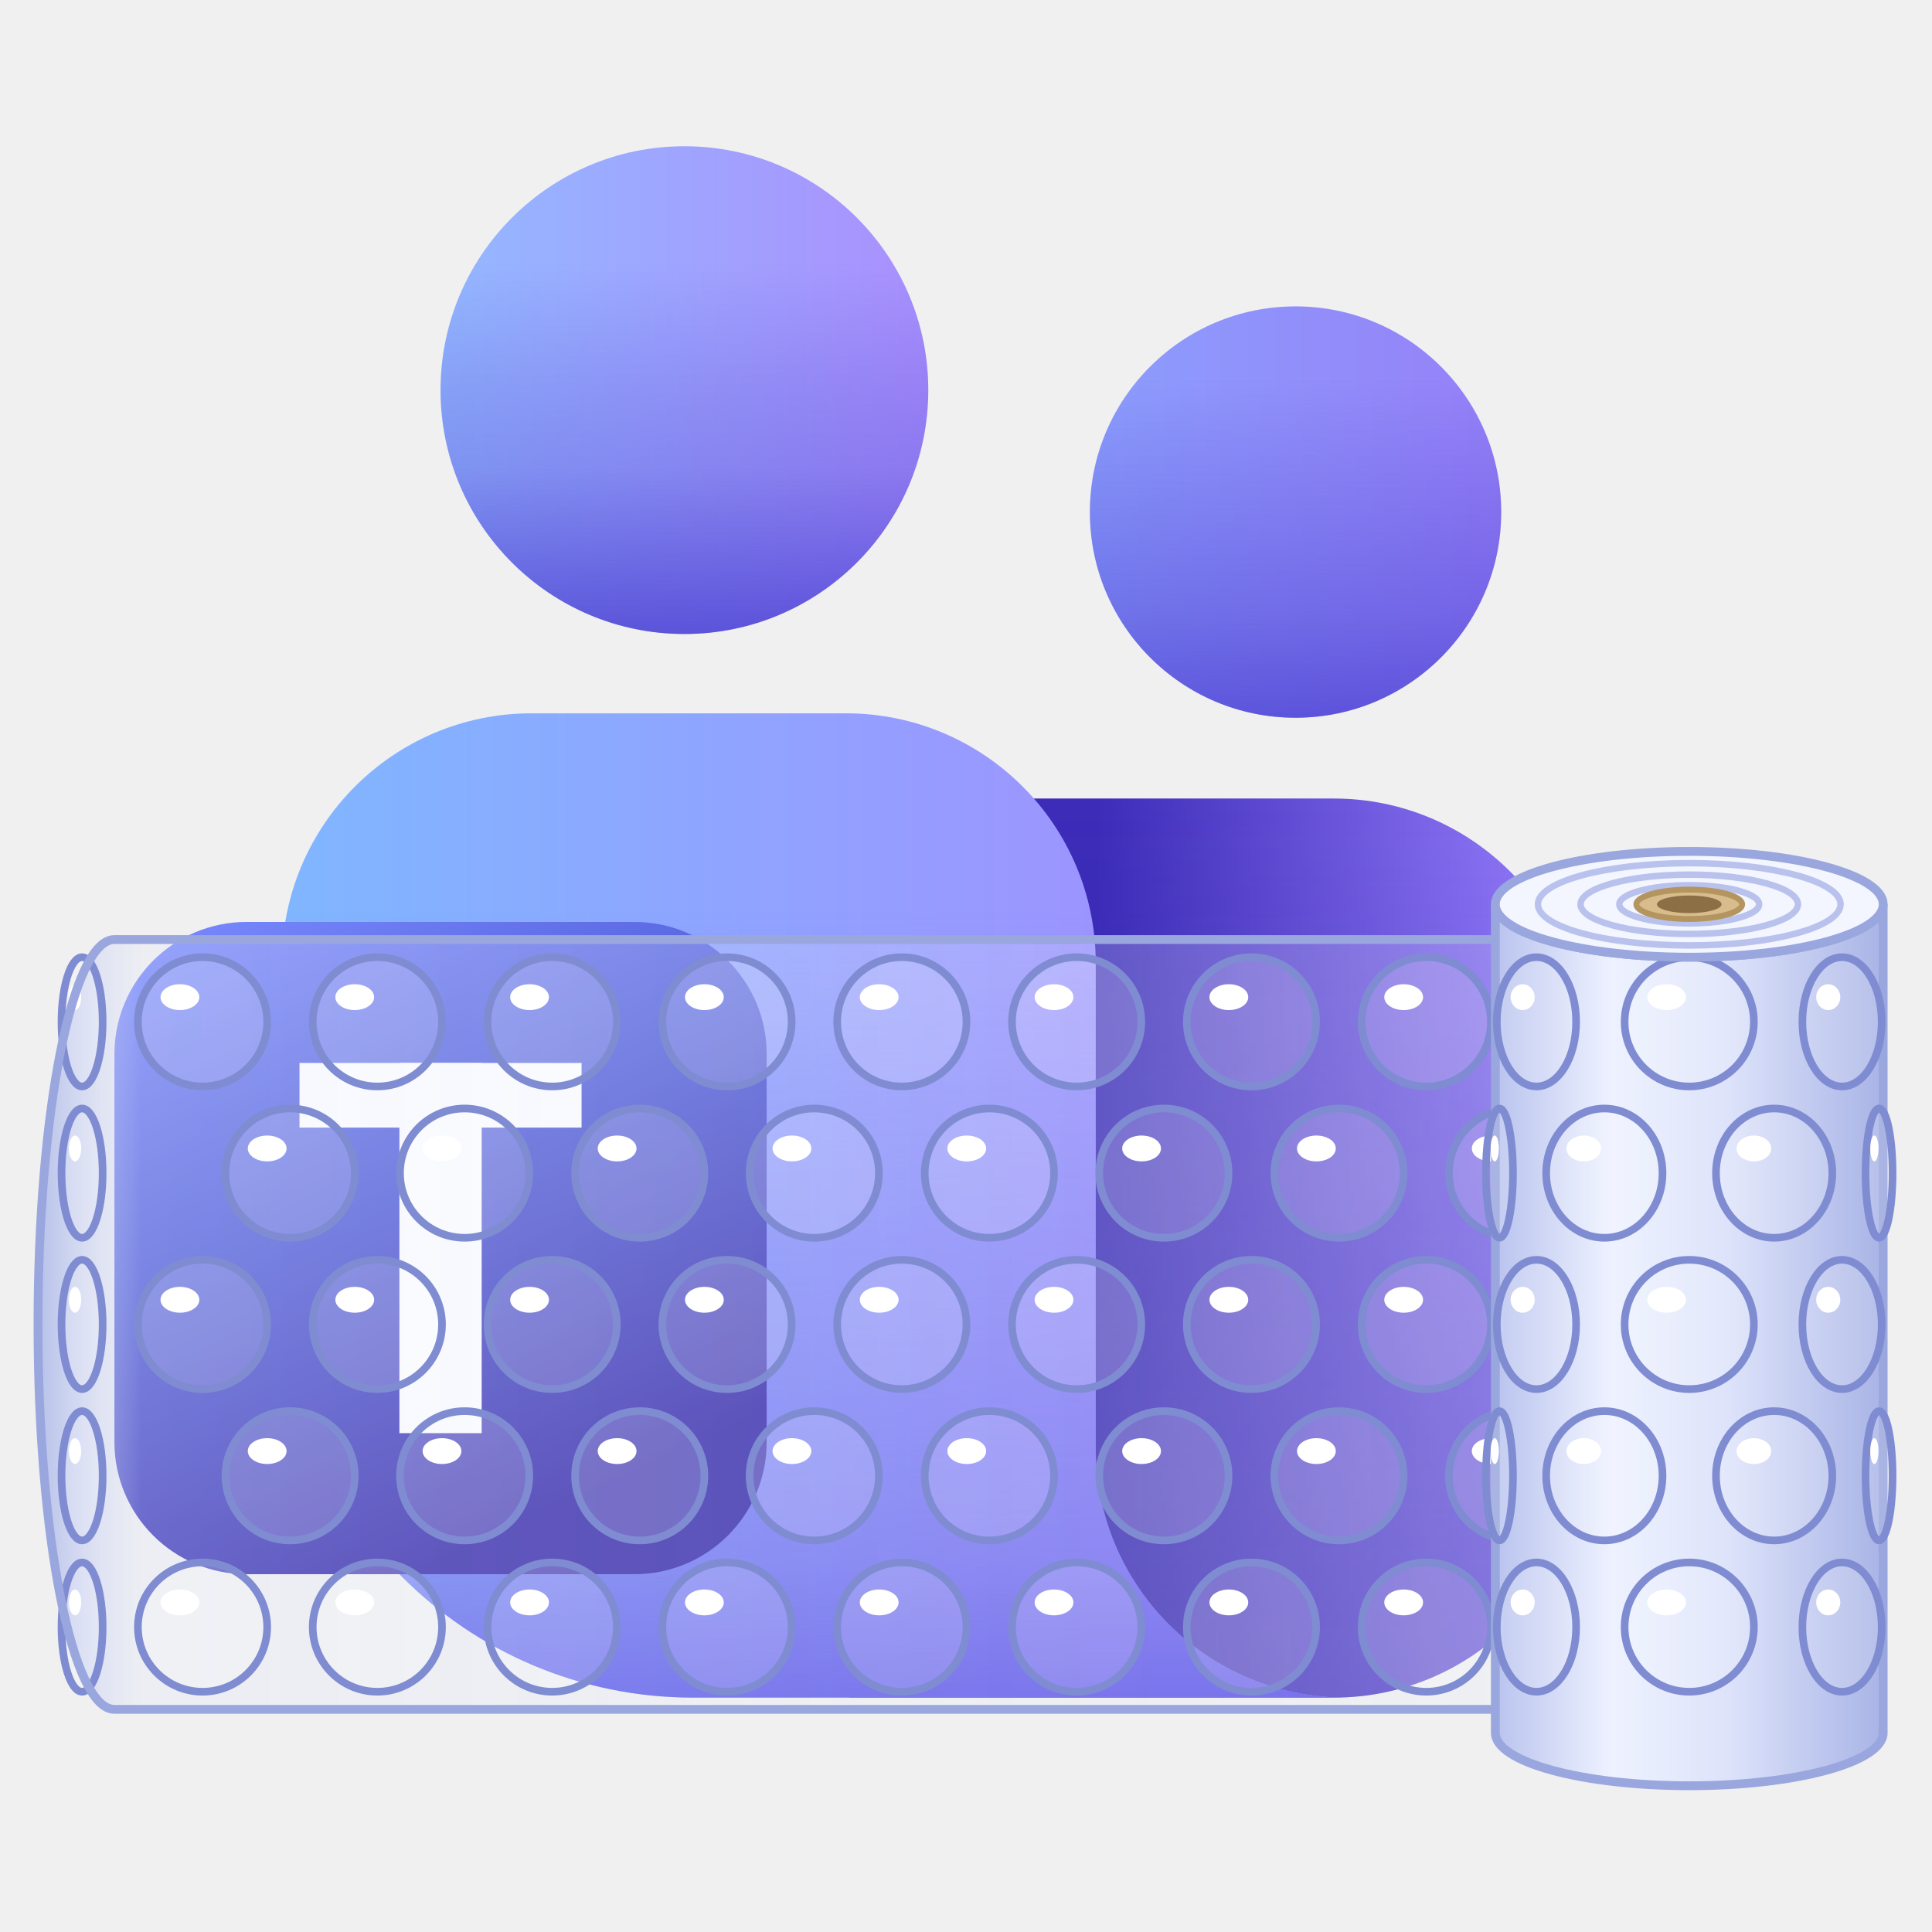
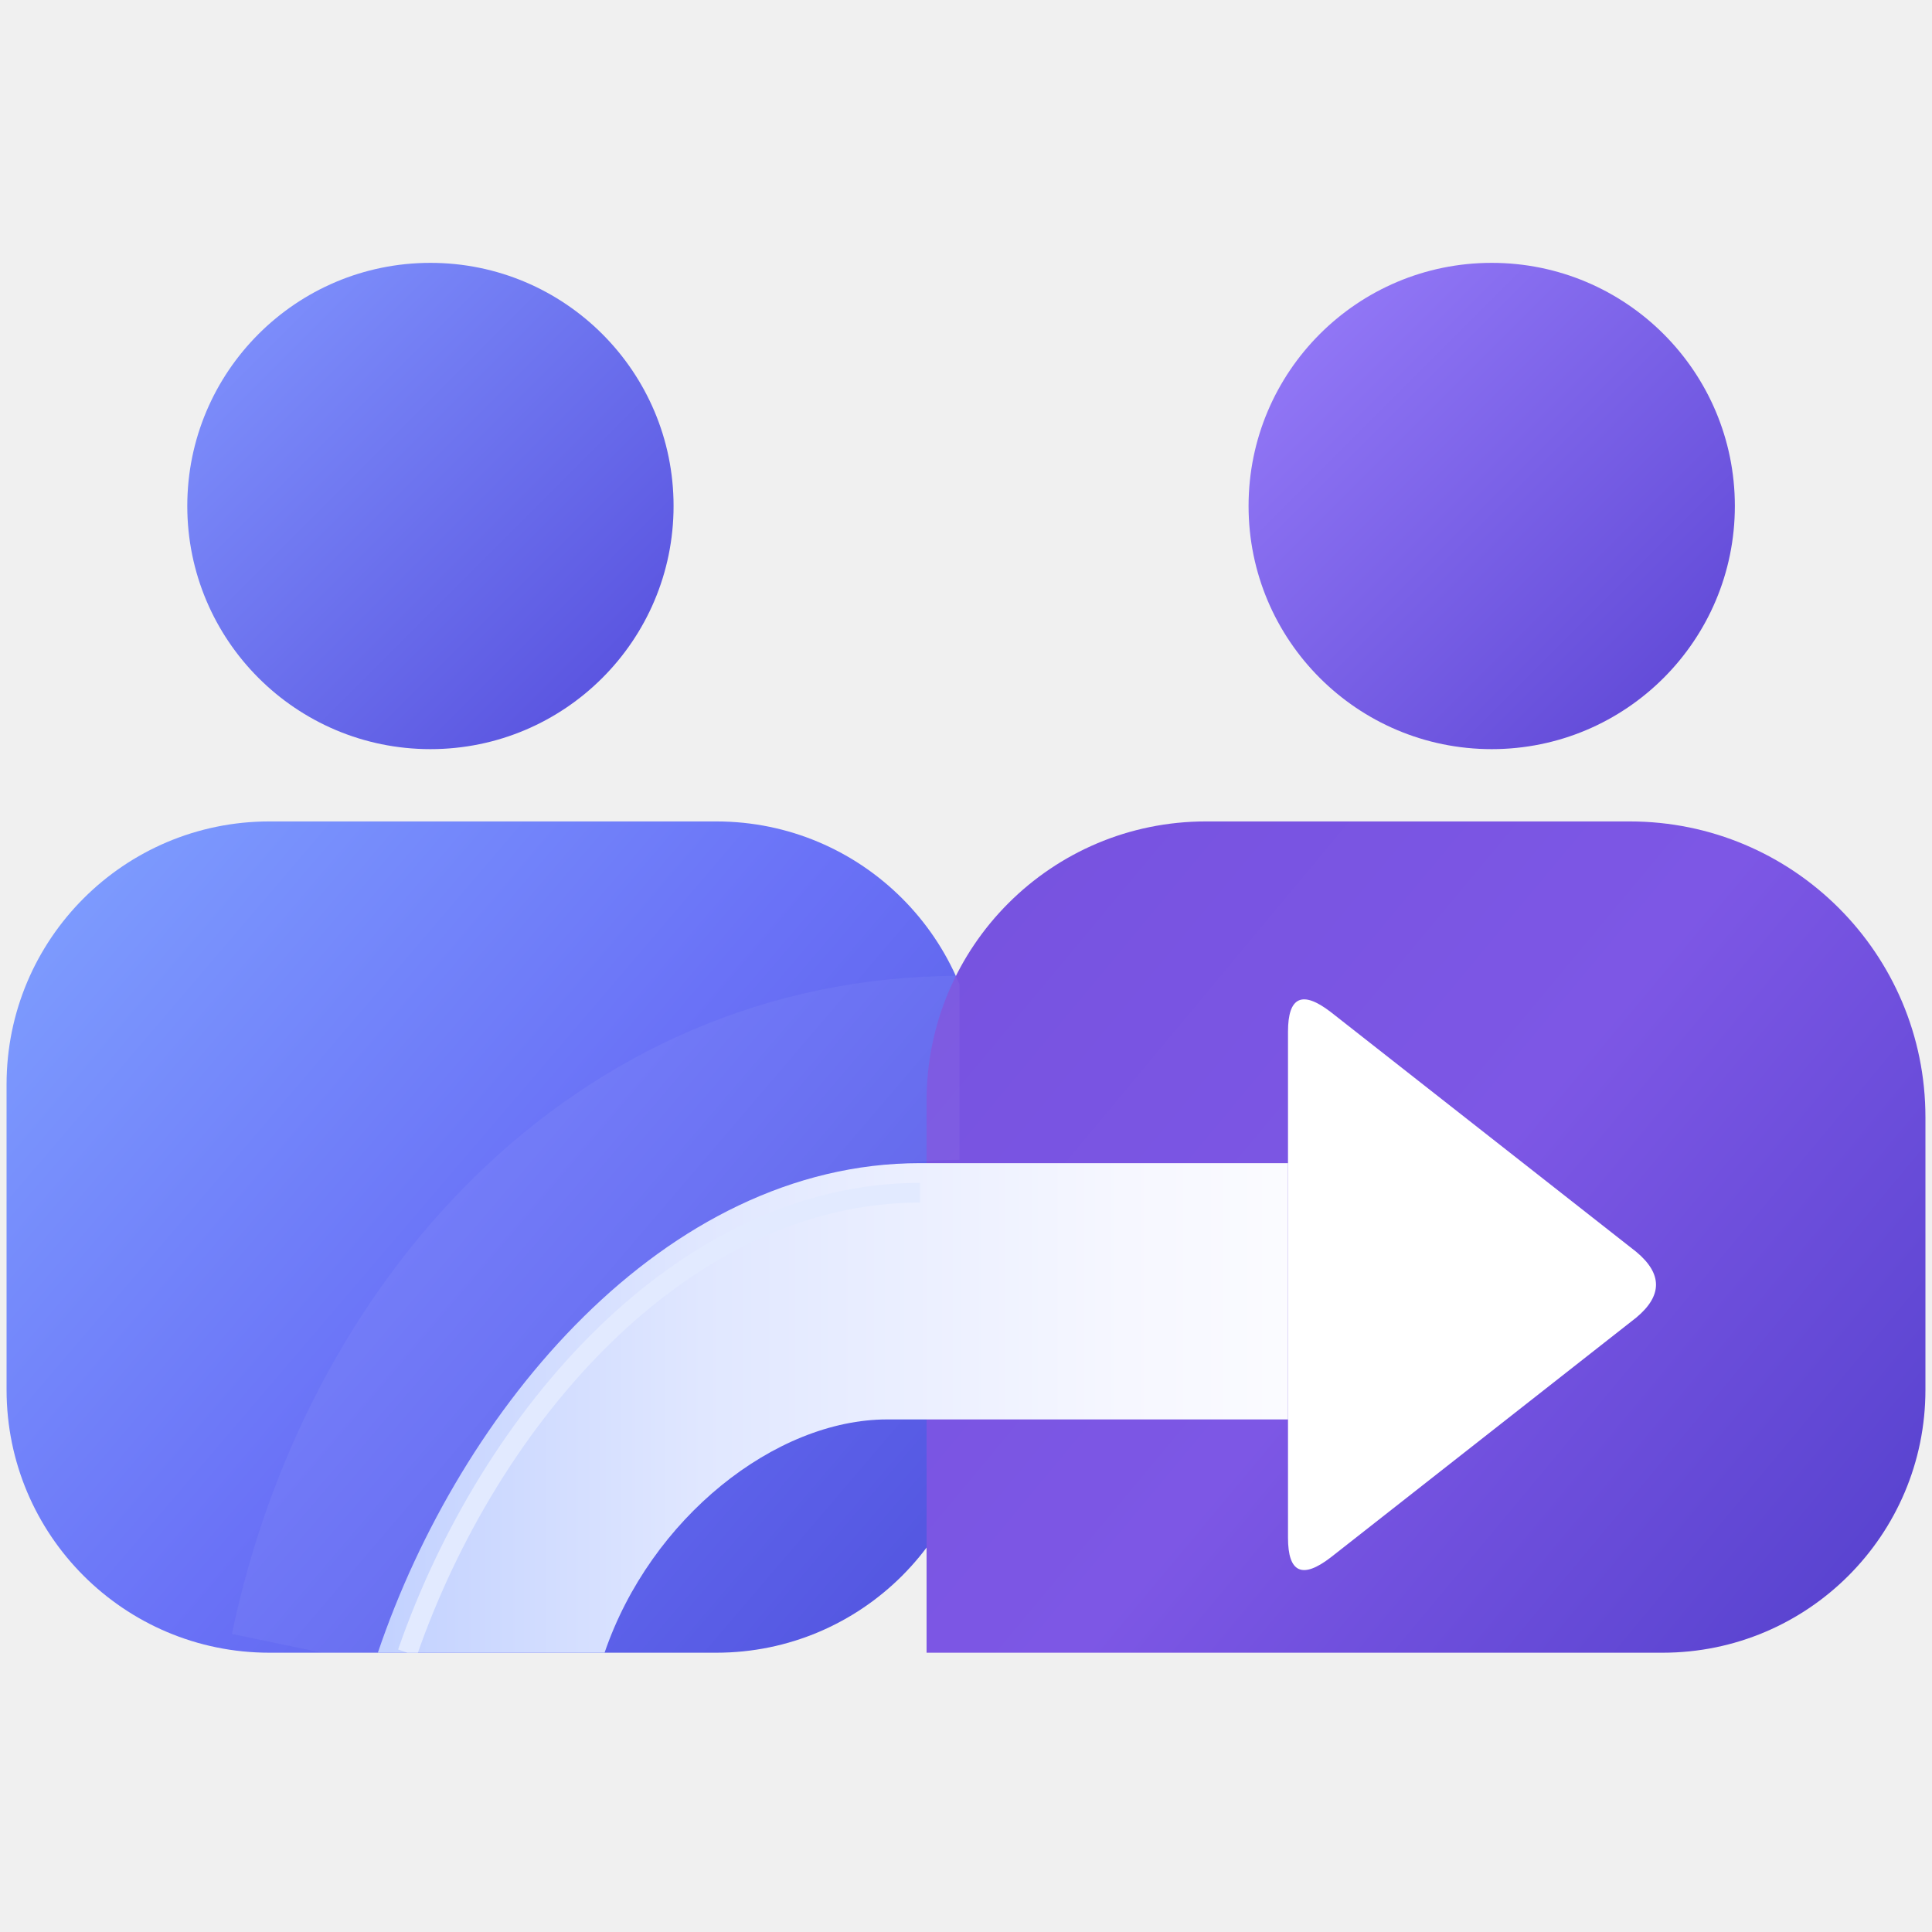
- <svg xmlns="http://www.w3.org/2000/svg" viewBox="79 78 356 356" width="356" height="356">
+ <svg xmlns="http://www.w3.org/2000/svg" viewBox="92 43 588 588" width="588" height="588">
  <defs>
-     <linearGradient id="bhBase" gradientUnits="userSpaceOnUse" x1="111" y1="0" x2="277" y2="0">
-       <stop offset="0" stop-color="#94B8FF" />
-       <stop offset="1" stop-color="#AA90FE" />
+     <linearGradient id="lhG" gradientUnits="userSpaceOnUse" x1="160" y1="134" x2="286" y2="260">
+       <stop offset="0" stop-color="#7F92FD" />
+       <stop offset="1" stop-color="#5850DE" />
    </linearGradient>
-     <linearGradient id="bhShade" gradientUnits="userSpaceOnUse" x1="0" y1="0" x2="0" y2="166">
-       <stop offset="0.24" stop-color="#4A3FD0" stop-opacity="0" />
-       <stop offset="0.5" stop-color="#4A3FD0" stop-opacity="0.2" />
-       <stop offset="0.66" stop-color="#4A3FD0" stop-opacity="0.3" />
-       <stop offset="1" stop-color="#4A3FD0" stop-opacity="0.8" />
+     <linearGradient id="rhG" gradientUnits="userSpaceOnUse" x1="483" y1="134" x2="609" y2="260">
+       <stop offset="0" stop-color="#957AF8" />
+       <stop offset="1" stop-color="#5F48D6" />
    </linearGradient>
-     <linearGradient id="shBase" gradientUnits="userSpaceOnUse" x1="332" y1="0" x2="472" y2="0">
-       <stop offset="0" stop-color="#8C9EFD" />
-       <stop offset="1" stop-color="#9680F8" />
+     <linearGradient id="lbG" gradientUnits="userSpaceOnUse" x1="94" y1="293" x2="390" y2="546">
+       <stop offset="0" stop-color="#80A2FF" />
+       <stop offset="0.5" stop-color="#6A72F7" />
+       <stop offset="1" stop-color="#5052DD" />
    </linearGradient>
-     <linearGradient id="shShade" gradientUnits="userSpaceOnUse" x1="0" y1="54" x2="0" y2="195">
-       <stop offset="0.18" stop-color="#4A3FD0" stop-opacity="0" />
-       <stop offset="0.5" stop-color="#4A3FD0" stop-opacity="0.25" />
-       <stop offset="0.75" stop-color="#4A3FD0" stop-opacity="0.45" />
-       <stop offset="1" stop-color="#4A3FD0" stop-opacity="0.75" />
+     <linearGradient id="rbG" gradientUnits="userSpaceOnUse" x1="374" y1="293" x2="678" y2="546">
+       <stop offset="0" stop-color="#7652DF" />
+       <stop offset="0.5" stop-color="#7D57E5" />
+       <stop offset="1" stop-color="#5340CC" />
    </linearGradient>
-     <linearGradient id="bbBase" gradientUnits="userSpaceOnUse" x1="57" y1="0" x2="334" y2="0">
-       <stop offset="0" stop-color="#80B6FF" />
-       <stop offset="1" stop-color="#9C95FF" />
+     <linearGradient id="arG" gradientUnits="userSpaceOnUse" x1="210" y1="0" x2="530" y2="0">
+       <stop offset="0" stop-color="#C3D2FF" />
+       <stop offset="0.3" stop-color="#E0E7FF" />
+       <stop offset="0.7" stop-color="#F6F7FF" />
+       <stop offset="1" stop-color="#FFFFFF" />
    </linearGradient>
-     <linearGradient id="bbShade" gradientUnits="userSpaceOnUse" x1="0" y1="193" x2="0" y2="528">
-       <stop offset="0.2" stop-color="#4A40E0" stop-opacity="0" />
-       <stop offset="0.62" stop-color="#4A40E0" stop-opacity="0.3" />
-       <stop offset="0.86" stop-color="#4A40E0" stop-opacity="0.5" />
-       <stop offset="1" stop-color="#4A40E0" stop-opacity="0.78" />
-     </linearGradient>
-     <linearGradient id="sbBase" gradientUnits="userSpaceOnUse" x1="334" y1="0" x2="500" y2="0">
-       <stop offset="0" stop-color="#3C2CB8" />
-       <stop offset="1" stop-color="#9A80FF" />
-     </linearGradient>
-     <linearGradient id="sbShade" gradientUnits="userSpaceOnUse" x1="0" y1="222" x2="0" y2="528">
-       <stop offset="0" stop-color="#2A1E9A" stop-opacity="0" />
-       <stop offset="1" stop-color="#2A1E9A" stop-opacity="0.38" />
-     </linearGradient>
-     <linearGradient id="tileG" gradientUnits="userSpaceOnUse" x1="0" y1="264" x2="100" y2="486">
-       <stop offset="0" stop-color="#7A8BFF" />
-       <stop offset="0.5" stop-color="#4E5AD6" />
-       <stop offset="1" stop-color="#3022A6" />
-     </linearGradient>
-     <linearGradient id="bandG" gradientUnits="userSpaceOnUse" x1="-26" y1="0" x2="478" y2="0">
-       <stop offset="0" stop-color="#B3BEEA" stop-opacity="0.95" />
-       <stop offset="0.07" stop-color="#E4E9FC" stop-opacity="0.28" />
-       <stop offset="1" stop-color="#E9EEFF" stop-opacity="0.2" />
-     </linearGradient>
-     <linearGradient id="rollG" gradientUnits="userSpaceOnUse" x1="470" y1="0" x2="602" y2="0">
-       <stop offset="0" stop-color="#B9C3EE" />
-       <stop offset="0.3" stop-color="#EEF2FF" />
-       <stop offset="0.6" stop-color="#DDE3FA" />
-       <stop offset="1" stop-color="#A9B4E6" />
-     </linearGradient>
+     <clipPath id="lb">
+       <rect x="94" y="293" width="296" height="253" rx="80" />
+     </clipPath>
+     <clipPath id="ar">
+       <path d="M207 546 C232 472 294 397 372 397 H484 V475 H362 C328 475 290 505 276 546 Z" />
+     </clipPath>
  </defs>
-   <g transform="translate(100.08 104.95) scale(0.5414)">
-     <circle cx="402" cy="124.5" r="70" fill="url(#shBase)" />
-     <circle cx="402" cy="124.5" r="70" fill="url(#shShade)" />
-     <path d="M250 222 H415 A85 85 0 0 1 500 307 V443 A85 85 0 0 1 415 528 H250 Z" fill="url(#sbBase)" />
-     <path d="M250 222 H415 A85 85 0 0 1 500 307 V443 A85 85 0 0 1 415 528 H250 Z" fill="url(#sbShade)" />
-     <circle cx="194" cy="83" r="83" fill="url(#bhBase)" />
-     <circle cx="194" cy="83" r="83" fill="url(#bhShade)" />
-     <path d="M142 193 H249 A85 85 0 0 1 334 278 V443 A85 85 0 0 0 419 528 H197 A140 140 0 0 1 57 388 V278 A85 85 0 0 1 142 193 Z" fill="url(#bbBase)" />
-     <path d="M142 193 H249 A85 85 0 0 1 334 278 V443 A85 85 0 0 0 419 528 H197 A140 140 0 0 1 57 388 V278 A85 85 0 0 1 142 193 Z" fill="url(#bbShade)" />
-     <rect x="0" y="264" width="222" height="222" rx="45" fill="url(#tileG)" />
-     <rect x="63" y="312" width="96" height="22" fill="#FFFFFF" />
-     <rect x="97" y="312" width="28" height="126" fill="#FFFFFF" />
-     <path d="M0 270 H478 V532 H0 A26 131.0 0 0 1 0 270 Z" fill="url(#bandG)" />
-     <ellipse cx="30.0" cy="298.0" rx="22.0" ry="22" fill="#FFFFFF" fill-opacity="0.16" stroke="#7F8CD2" stroke-width="2.6" />
-     <ellipse cx="22.3" cy="289.6" rx="6.6" ry="4.4" fill="#FFFFFF" />
-     <ellipse cx="89.5" cy="298.0" rx="22.0" ry="22" fill="#FFFFFF" fill-opacity="0.16" stroke="#7F8CD2" stroke-width="2.6" />
-     <ellipse cx="81.8" cy="289.6" rx="6.6" ry="4.4" fill="#FFFFFF" />
-     <ellipse cx="149.0" cy="298.0" rx="22.0" ry="22" fill="#FFFFFF" fill-opacity="0.16" stroke="#7F8CD2" stroke-width="2.6" />
-     <ellipse cx="141.3" cy="289.6" rx="6.6" ry="4.4" fill="#FFFFFF" />
-     <ellipse cx="208.5" cy="298.0" rx="22.0" ry="22" fill="#FFFFFF" fill-opacity="0.16" stroke="#7F8CD2" stroke-width="2.6" />
-     <ellipse cx="200.8" cy="289.6" rx="6.6" ry="4.4" fill="#FFFFFF" />
-     <ellipse cx="268.0" cy="298.0" rx="22.0" ry="22" fill="#FFFFFF" fill-opacity="0.16" stroke="#7F8CD2" stroke-width="2.6" />
-     <ellipse cx="260.3" cy="289.6" rx="6.6" ry="4.4" fill="#FFFFFF" />
-     <ellipse cx="327.5" cy="298.0" rx="22.0" ry="22" fill="#FFFFFF" fill-opacity="0.16" stroke="#7F8CD2" stroke-width="2.6" />
-     <ellipse cx="319.8" cy="289.6" rx="6.6" ry="4.4" fill="#FFFFFF" />
-     <ellipse cx="387.0" cy="298.0" rx="22.0" ry="22" fill="#FFFFFF" fill-opacity="0.16" stroke="#7F8CD2" stroke-width="2.6" />
-     <ellipse cx="379.3" cy="289.6" rx="6.6" ry="4.4" fill="#FFFFFF" />
-     <ellipse cx="446.5" cy="298.0" rx="22.0" ry="22" fill="#FFFFFF" fill-opacity="0.16" stroke="#7F8CD2" stroke-width="2.6" />
-     <ellipse cx="438.8" cy="289.6" rx="6.6" ry="4.4" fill="#FFFFFF" />
-     <ellipse cx="-11.0" cy="298.0" rx="7.0" ry="22" fill="#FFFFFF" fill-opacity="0.16" stroke="#7F8CD2" stroke-width="2.6" />
-     <ellipse cx="-13.4" cy="289.6" rx="2.1" ry="4.4" fill="#FFFFFF" />
-     <ellipse cx="59.8" cy="349.5" rx="22.0" ry="22" fill="#FFFFFF" fill-opacity="0.16" stroke="#7F8CD2" stroke-width="2.6" />
-     <ellipse cx="52.0" cy="341.1" rx="6.6" ry="4.4" fill="#FFFFFF" />
-     <ellipse cx="119.2" cy="349.5" rx="22.0" ry="22" fill="#FFFFFF" fill-opacity="0.16" stroke="#7F8CD2" stroke-width="2.6" />
-     <ellipse cx="111.5" cy="341.1" rx="6.6" ry="4.4" fill="#FFFFFF" />
-     <ellipse cx="178.8" cy="349.5" rx="22.0" ry="22" fill="#FFFFFF" fill-opacity="0.16" stroke="#7F8CD2" stroke-width="2.6" />
-     <ellipse cx="171.1" cy="341.1" rx="6.6" ry="4.4" fill="#FFFFFF" />
-     <ellipse cx="238.2" cy="349.5" rx="22.0" ry="22" fill="#FFFFFF" fill-opacity="0.16" stroke="#7F8CD2" stroke-width="2.6" />
-     <ellipse cx="230.6" cy="341.1" rx="6.6" ry="4.4" fill="#FFFFFF" />
-     <ellipse cx="297.8" cy="349.5" rx="22.0" ry="22" fill="#FFFFFF" fill-opacity="0.16" stroke="#7F8CD2" stroke-width="2.6" />
-     <ellipse cx="290.1" cy="341.1" rx="6.6" ry="4.4" fill="#FFFFFF" />
-     <ellipse cx="357.2" cy="349.5" rx="22.0" ry="22" fill="#FFFFFF" fill-opacity="0.16" stroke="#7F8CD2" stroke-width="2.6" />
-     <ellipse cx="349.6" cy="341.1" rx="6.6" ry="4.4" fill="#FFFFFF" />
-     <ellipse cx="416.8" cy="349.5" rx="22.0" ry="22" fill="#FFFFFF" fill-opacity="0.16" stroke="#7F8CD2" stroke-width="2.6" />
-     <ellipse cx="409.1" cy="341.1" rx="6.6" ry="4.4" fill="#FFFFFF" />
-     <ellipse cx="476.2" cy="349.5" rx="22.0" ry="22" fill="#FFFFFF" fill-opacity="0.16" stroke="#7F8CD2" stroke-width="2.6" />
-     <ellipse cx="468.6" cy="341.1" rx="6.6" ry="4.4" fill="#FFFFFF" />
-     <ellipse cx="-11.0" cy="349.5" rx="7.0" ry="22" fill="#FFFFFF" fill-opacity="0.16" stroke="#7F8CD2" stroke-width="2.6" />
-     <ellipse cx="-13.4" cy="341.1" rx="2.1" ry="4.4" fill="#FFFFFF" />
-     <ellipse cx="30.0" cy="401.0" rx="22.0" ry="22" fill="#FFFFFF" fill-opacity="0.16" stroke="#7F8CD2" stroke-width="2.6" />
-     <ellipse cx="22.3" cy="392.6" rx="6.6" ry="4.4" fill="#FFFFFF" />
-     <ellipse cx="89.5" cy="401.0" rx="22.0" ry="22" fill="#FFFFFF" fill-opacity="0.16" stroke="#7F8CD2" stroke-width="2.6" />
-     <ellipse cx="81.8" cy="392.6" rx="6.6" ry="4.4" fill="#FFFFFF" />
-     <ellipse cx="149.0" cy="401.0" rx="22.0" ry="22" fill="#FFFFFF" fill-opacity="0.16" stroke="#7F8CD2" stroke-width="2.6" />
-     <ellipse cx="141.3" cy="392.6" rx="6.6" ry="4.4" fill="#FFFFFF" />
-     <ellipse cx="208.5" cy="401.0" rx="22.0" ry="22" fill="#FFFFFF" fill-opacity="0.16" stroke="#7F8CD2" stroke-width="2.6" />
-     <ellipse cx="200.8" cy="392.6" rx="6.6" ry="4.4" fill="#FFFFFF" />
-     <ellipse cx="268.0" cy="401.0" rx="22.0" ry="22" fill="#FFFFFF" fill-opacity="0.16" stroke="#7F8CD2" stroke-width="2.6" />
-     <ellipse cx="260.3" cy="392.6" rx="6.6" ry="4.4" fill="#FFFFFF" />
-     <ellipse cx="327.5" cy="401.0" rx="22.0" ry="22" fill="#FFFFFF" fill-opacity="0.16" stroke="#7F8CD2" stroke-width="2.6" />
-     <ellipse cx="319.8" cy="392.6" rx="6.6" ry="4.4" fill="#FFFFFF" />
-     <ellipse cx="387.0" cy="401.0" rx="22.0" ry="22" fill="#FFFFFF" fill-opacity="0.16" stroke="#7F8CD2" stroke-width="2.6" />
-     <ellipse cx="379.3" cy="392.6" rx="6.6" ry="4.4" fill="#FFFFFF" />
-     <ellipse cx="446.5" cy="401.0" rx="22.0" ry="22" fill="#FFFFFF" fill-opacity="0.16" stroke="#7F8CD2" stroke-width="2.6" />
-     <ellipse cx="438.8" cy="392.6" rx="6.6" ry="4.4" fill="#FFFFFF" />
-     <ellipse cx="-11.0" cy="401.0" rx="7.0" ry="22" fill="#FFFFFF" fill-opacity="0.16" stroke="#7F8CD2" stroke-width="2.6" />
-     <ellipse cx="-13.4" cy="392.6" rx="2.1" ry="4.4" fill="#FFFFFF" />
-     <ellipse cx="59.8" cy="452.5" rx="22.0" ry="22" fill="#FFFFFF" fill-opacity="0.16" stroke="#7F8CD2" stroke-width="2.6" />
-     <ellipse cx="52.0" cy="444.1" rx="6.6" ry="4.4" fill="#FFFFFF" />
-     <ellipse cx="119.2" cy="452.5" rx="22.0" ry="22" fill="#FFFFFF" fill-opacity="0.16" stroke="#7F8CD2" stroke-width="2.6" />
-     <ellipse cx="111.5" cy="444.1" rx="6.6" ry="4.4" fill="#FFFFFF" />
-     <ellipse cx="178.8" cy="452.5" rx="22.0" ry="22" fill="#FFFFFF" fill-opacity="0.16" stroke="#7F8CD2" stroke-width="2.6" />
-     <ellipse cx="171.1" cy="444.1" rx="6.6" ry="4.4" fill="#FFFFFF" />
-     <ellipse cx="238.2" cy="452.5" rx="22.0" ry="22" fill="#FFFFFF" fill-opacity="0.16" stroke="#7F8CD2" stroke-width="2.6" />
-     <ellipse cx="230.6" cy="444.1" rx="6.6" ry="4.4" fill="#FFFFFF" />
-     <ellipse cx="297.8" cy="452.5" rx="22.0" ry="22" fill="#FFFFFF" fill-opacity="0.16" stroke="#7F8CD2" stroke-width="2.6" />
-     <ellipse cx="290.1" cy="444.1" rx="6.6" ry="4.4" fill="#FFFFFF" />
-     <ellipse cx="357.2" cy="452.5" rx="22.0" ry="22" fill="#FFFFFF" fill-opacity="0.16" stroke="#7F8CD2" stroke-width="2.6" />
-     <ellipse cx="349.6" cy="444.1" rx="6.6" ry="4.4" fill="#FFFFFF" />
-     <ellipse cx="416.8" cy="452.5" rx="22.0" ry="22" fill="#FFFFFF" fill-opacity="0.16" stroke="#7F8CD2" stroke-width="2.6" />
-     <ellipse cx="409.1" cy="444.1" rx="6.6" ry="4.4" fill="#FFFFFF" />
-     <ellipse cx="476.2" cy="452.5" rx="22.0" ry="22" fill="#FFFFFF" fill-opacity="0.16" stroke="#7F8CD2" stroke-width="2.6" />
-     <ellipse cx="468.6" cy="444.1" rx="6.6" ry="4.4" fill="#FFFFFF" />
-     <ellipse cx="-11.0" cy="452.5" rx="7.0" ry="22" fill="#FFFFFF" fill-opacity="0.16" stroke="#7F8CD2" stroke-width="2.6" />
-     <ellipse cx="-13.4" cy="444.1" rx="2.1" ry="4.4" fill="#FFFFFF" />
-     <ellipse cx="30.0" cy="504.0" rx="22.0" ry="22" fill="#FFFFFF" fill-opacity="0.16" stroke="#7F8CD2" stroke-width="2.6" />
-     <ellipse cx="22.3" cy="495.6" rx="6.6" ry="4.4" fill="#FFFFFF" />
-     <ellipse cx="89.5" cy="504.0" rx="22.0" ry="22" fill="#FFFFFF" fill-opacity="0.16" stroke="#7F8CD2" stroke-width="2.6" />
-     <ellipse cx="81.8" cy="495.6" rx="6.6" ry="4.4" fill="#FFFFFF" />
-     <ellipse cx="149.0" cy="504.0" rx="22.0" ry="22" fill="#FFFFFF" fill-opacity="0.16" stroke="#7F8CD2" stroke-width="2.6" />
-     <ellipse cx="141.3" cy="495.6" rx="6.6" ry="4.4" fill="#FFFFFF" />
-     <ellipse cx="208.5" cy="504.0" rx="22.0" ry="22" fill="#FFFFFF" fill-opacity="0.16" stroke="#7F8CD2" stroke-width="2.6" />
-     <ellipse cx="200.8" cy="495.6" rx="6.6" ry="4.4" fill="#FFFFFF" />
-     <ellipse cx="268.0" cy="504.0" rx="22.0" ry="22" fill="#FFFFFF" fill-opacity="0.16" stroke="#7F8CD2" stroke-width="2.6" />
-     <ellipse cx="260.3" cy="495.6" rx="6.6" ry="4.4" fill="#FFFFFF" />
-     <ellipse cx="327.5" cy="504.0" rx="22.0" ry="22" fill="#FFFFFF" fill-opacity="0.16" stroke="#7F8CD2" stroke-width="2.6" />
-     <ellipse cx="319.8" cy="495.6" rx="6.6" ry="4.4" fill="#FFFFFF" />
-     <ellipse cx="387.0" cy="504.0" rx="22.0" ry="22" fill="#FFFFFF" fill-opacity="0.16" stroke="#7F8CD2" stroke-width="2.6" />
-     <ellipse cx="379.3" cy="495.6" rx="6.6" ry="4.4" fill="#FFFFFF" />
-     <ellipse cx="446.5" cy="504.0" rx="22.0" ry="22" fill="#FFFFFF" fill-opacity="0.16" stroke="#7F8CD2" stroke-width="2.6" />
-     <ellipse cx="438.8" cy="495.6" rx="6.6" ry="4.4" fill="#FFFFFF" />
-     <ellipse cx="-11.0" cy="504.0" rx="7.0" ry="22" fill="#FFFFFF" fill-opacity="0.16" stroke="#7F8CD2" stroke-width="2.6" />
-     <ellipse cx="-13.4" cy="495.6" rx="2.1" ry="4.4" fill="#FFFFFF" />
-     <path d="M478 270 H0 A26 131.0 0 0 0 0 532 H478" fill="none" stroke="#9AA6DE" stroke-width="3" />
-     <path d="M470 258 V540 A66 18 0 0 0 602 540 V258 A66 18 0 0 1 470 258 Z" fill="url(#rollG)" stroke="#9AA6DE" stroke-width="3" />
-     <ellipse cx="484.0" cy="298.0" rx="13.5" ry="22" fill="#FFFFFF" fill-opacity="0.16" stroke="#7F8CD2" stroke-width="2.6" />
-     <ellipse cx="479.3" cy="289.6" rx="4.1" ry="4.4" fill="#FFFFFF" />
-     <ellipse cx="536.0" cy="298.0" rx="22.0" ry="22" fill="#FFFFFF" fill-opacity="0.16" stroke="#7F8CD2" stroke-width="2.6" />
-     <ellipse cx="528.3" cy="289.6" rx="6.6" ry="4.4" fill="#FFFFFF" />
-     <ellipse cx="588.0" cy="298.0" rx="13.5" ry="22" fill="#FFFFFF" fill-opacity="0.16" stroke="#7F8CD2" stroke-width="2.6" />
-     <ellipse cx="583.3" cy="289.6" rx="4.1" ry="4.4" fill="#FFFFFF" />
-     <ellipse cx="471.4" cy="349.5" rx="4.6" ry="22" fill="#FFFFFF" fill-opacity="0.16" stroke="#7F8CD2" stroke-width="2.6" />
-     <ellipse cx="469.8" cy="341.1" rx="1.4" ry="4.4" fill="#FFFFFF" />
-     <ellipse cx="507.1" cy="349.5" rx="19.8" ry="22" fill="#FFFFFF" fill-opacity="0.16" stroke="#7F8CD2" stroke-width="2.6" />
-     <ellipse cx="500.1" cy="341.1" rx="5.9" ry="4.4" fill="#FFFFFF" />
-     <ellipse cx="564.9" cy="349.5" rx="19.8" ry="22" fill="#FFFFFF" fill-opacity="0.16" stroke="#7F8CD2" stroke-width="2.6" />
-     <ellipse cx="558.0" cy="341.1" rx="5.9" ry="4.4" fill="#FFFFFF" />
-     <ellipse cx="600.6" cy="349.5" rx="4.6" ry="22" fill="#FFFFFF" fill-opacity="0.16" stroke="#7F8CD2" stroke-width="2.6" />
-     <ellipse cx="599.0" cy="341.1" rx="1.4" ry="4.4" fill="#FFFFFF" />
-     <ellipse cx="484.0" cy="401.0" rx="13.5" ry="22" fill="#FFFFFF" fill-opacity="0.16" stroke="#7F8CD2" stroke-width="2.6" />
-     <ellipse cx="479.3" cy="392.6" rx="4.1" ry="4.4" fill="#FFFFFF" />
-     <ellipse cx="536.0" cy="401.0" rx="22.0" ry="22" fill="#FFFFFF" fill-opacity="0.16" stroke="#7F8CD2" stroke-width="2.6" />
-     <ellipse cx="528.3" cy="392.6" rx="6.6" ry="4.4" fill="#FFFFFF" />
-     <ellipse cx="588.0" cy="401.0" rx="13.5" ry="22" fill="#FFFFFF" fill-opacity="0.16" stroke="#7F8CD2" stroke-width="2.6" />
-     <ellipse cx="583.3" cy="392.6" rx="4.1" ry="4.4" fill="#FFFFFF" />
-     <ellipse cx="471.4" cy="452.5" rx="4.6" ry="22" fill="#FFFFFF" fill-opacity="0.16" stroke="#7F8CD2" stroke-width="2.6" />
-     <ellipse cx="469.8" cy="444.1" rx="1.4" ry="4.4" fill="#FFFFFF" />
-     <ellipse cx="507.1" cy="452.5" rx="19.8" ry="22" fill="#FFFFFF" fill-opacity="0.16" stroke="#7F8CD2" stroke-width="2.6" />
-     <ellipse cx="500.1" cy="444.1" rx="5.9" ry="4.4" fill="#FFFFFF" />
-     <ellipse cx="564.9" cy="452.5" rx="19.8" ry="22" fill="#FFFFFF" fill-opacity="0.16" stroke="#7F8CD2" stroke-width="2.6" />
-     <ellipse cx="558.0" cy="444.1" rx="5.9" ry="4.4" fill="#FFFFFF" />
-     <ellipse cx="600.6" cy="452.5" rx="4.6" ry="22" fill="#FFFFFF" fill-opacity="0.16" stroke="#7F8CD2" stroke-width="2.6" />
-     <ellipse cx="599.0" cy="444.1" rx="1.4" ry="4.4" fill="#FFFFFF" />
-     <ellipse cx="484.0" cy="504.0" rx="13.5" ry="22" fill="#FFFFFF" fill-opacity="0.16" stroke="#7F8CD2" stroke-width="2.6" />
-     <ellipse cx="479.3" cy="495.6" rx="4.1" ry="4.4" fill="#FFFFFF" />
-     <ellipse cx="536.0" cy="504.0" rx="22.0" ry="22" fill="#FFFFFF" fill-opacity="0.16" stroke="#7F8CD2" stroke-width="2.6" />
-     <ellipse cx="528.3" cy="495.6" rx="6.6" ry="4.4" fill="#FFFFFF" />
-     <ellipse cx="588.0" cy="504.0" rx="13.5" ry="22" fill="#FFFFFF" fill-opacity="0.16" stroke="#7F8CD2" stroke-width="2.6" />
-     <ellipse cx="583.3" cy="495.6" rx="4.1" ry="4.4" fill="#FFFFFF" />
-     <ellipse cx="536" cy="258" rx="66" ry="18" fill="#F3F6FF" stroke="#9AA6DE" stroke-width="3" />
-     <ellipse cx="536" cy="258" rx="51.5" ry="14.0" fill="none" stroke="#B9C2EC" stroke-width="2.2" />
-     <ellipse cx="536" cy="258" rx="37.0" ry="10.1" fill="none" stroke="#B9C2EC" stroke-width="2.2" />
-     <ellipse cx="536" cy="258" rx="23.8" ry="6.5" fill="none" stroke="#B9C2EC" stroke-width="2.2" />
-     <ellipse cx="536" cy="258" rx="18" ry="5" fill="#D9BC8C" stroke="#B4955F" stroke-width="2" />
-     <ellipse cx="536" cy="258" rx="11" ry="3" fill="#8C6F45" />
-   </g>
+   <circle cx="223" cy="197" r="74" fill="url(#lhG)" />
+   <circle cx="546" cy="197" r="74" fill="url(#rhG)" />
+   <rect x="94" y="293" width="296" height="253" rx="80" fill="url(#lbG)" />
+   <path d="M374 546 V378 A85 85 0 0 1 459 293 H588 A90 90 0 0 1 678 383 V466 A80 80 0 0 1 598 546 Z" fill="url(#rbG)" />
+   <path d="M190 546 C210 450 282 368 384 368" fill="none" stroke="#FFFFFF" stroke-opacity="0.05" stroke-width="56" clip-path="url(#lb)" />
+   <path d="M207 546 C232 472 294 397 372 397 H484 V475 H362 C328 475 290 505 276 546 Z" fill="url(#arG)" />
+   <path d="M216 546 C241 474 300 406 372 406" fill="none" stroke="#E2EAFF" stroke-width="6" clip-path="url(#ar)" />
+   <path d="M484 357 Q484 341 497 351 L590 424 Q602 434 590 444 L497 517 Q484 527 484 511 Z" fill="#FFFFFF" />
</svg>
